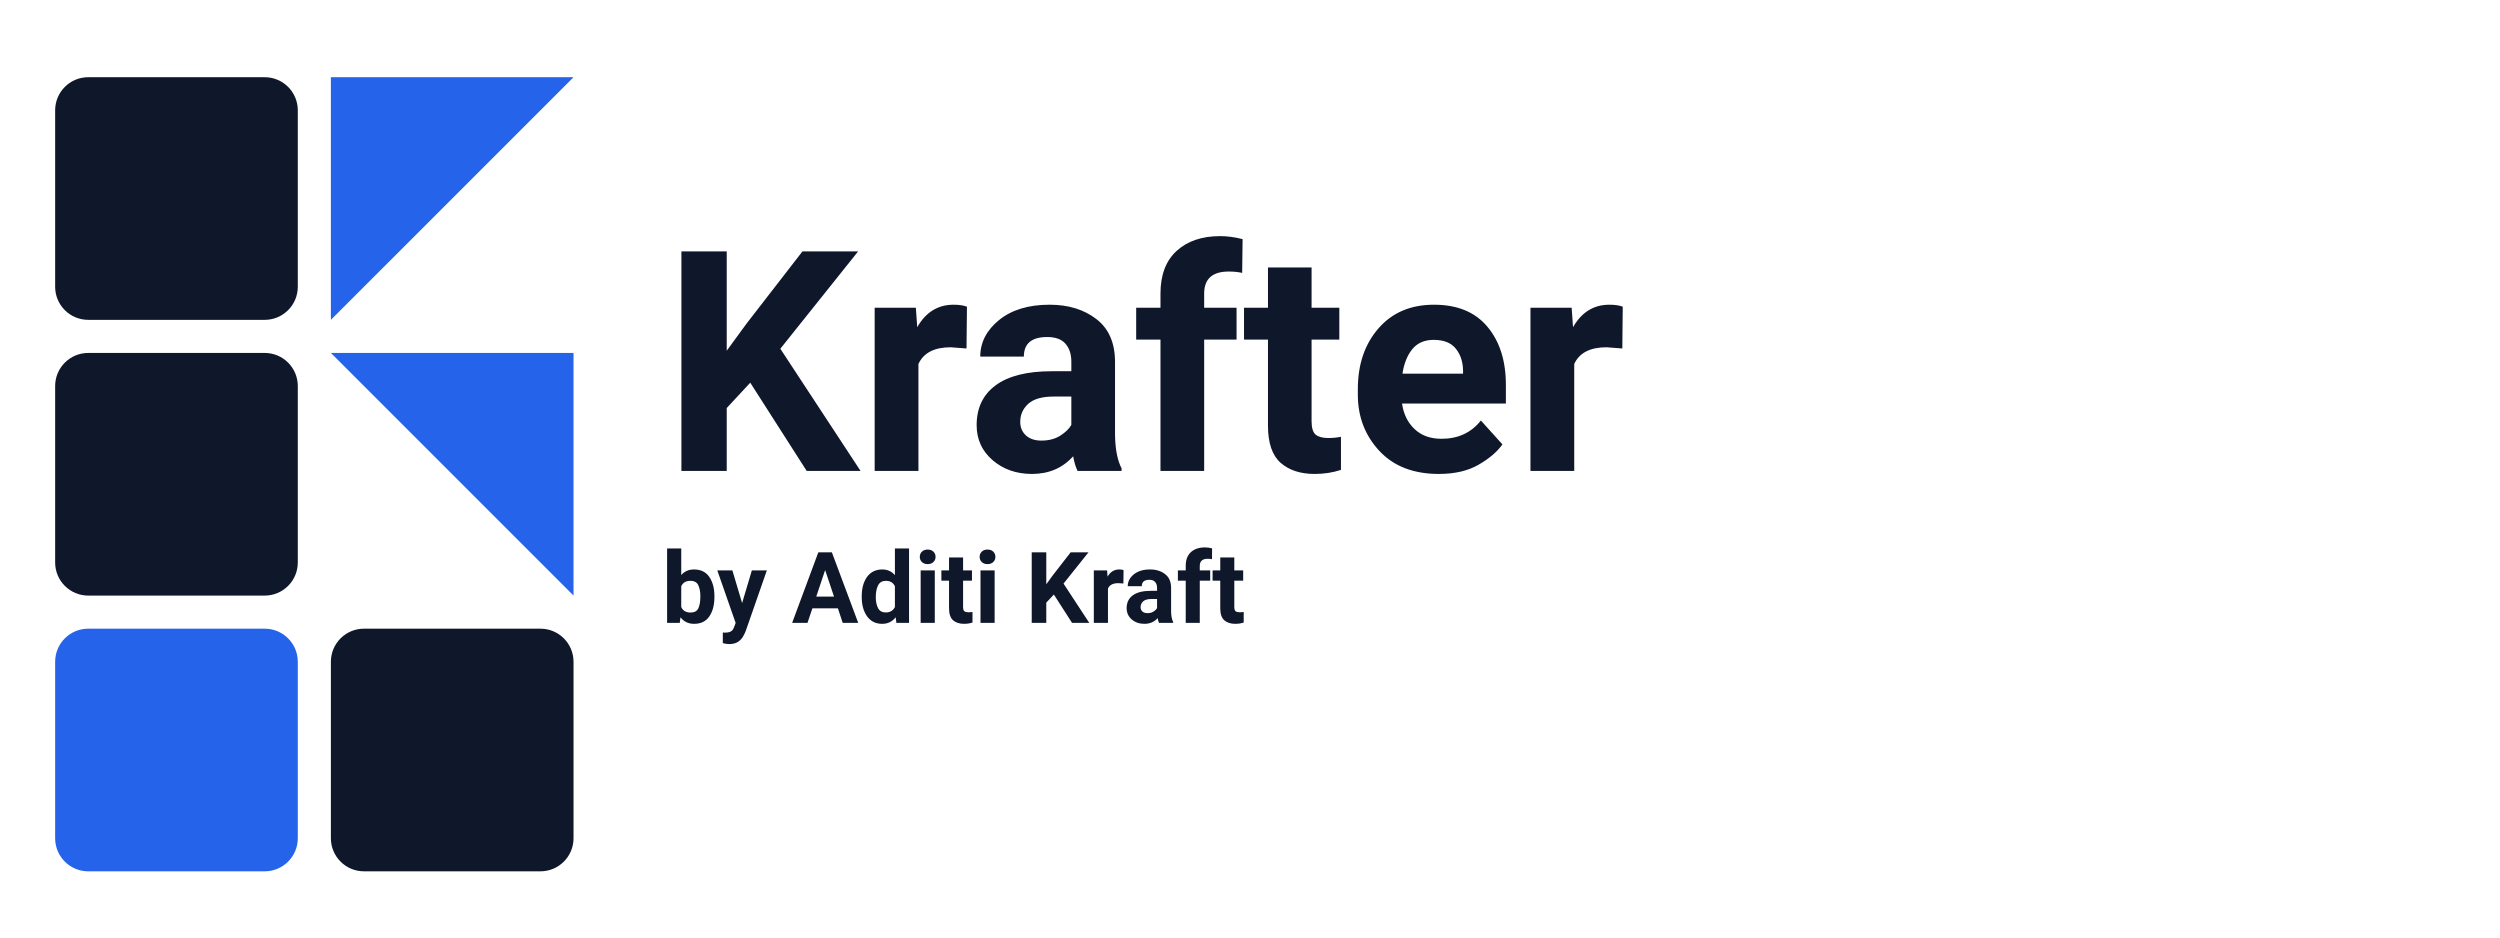
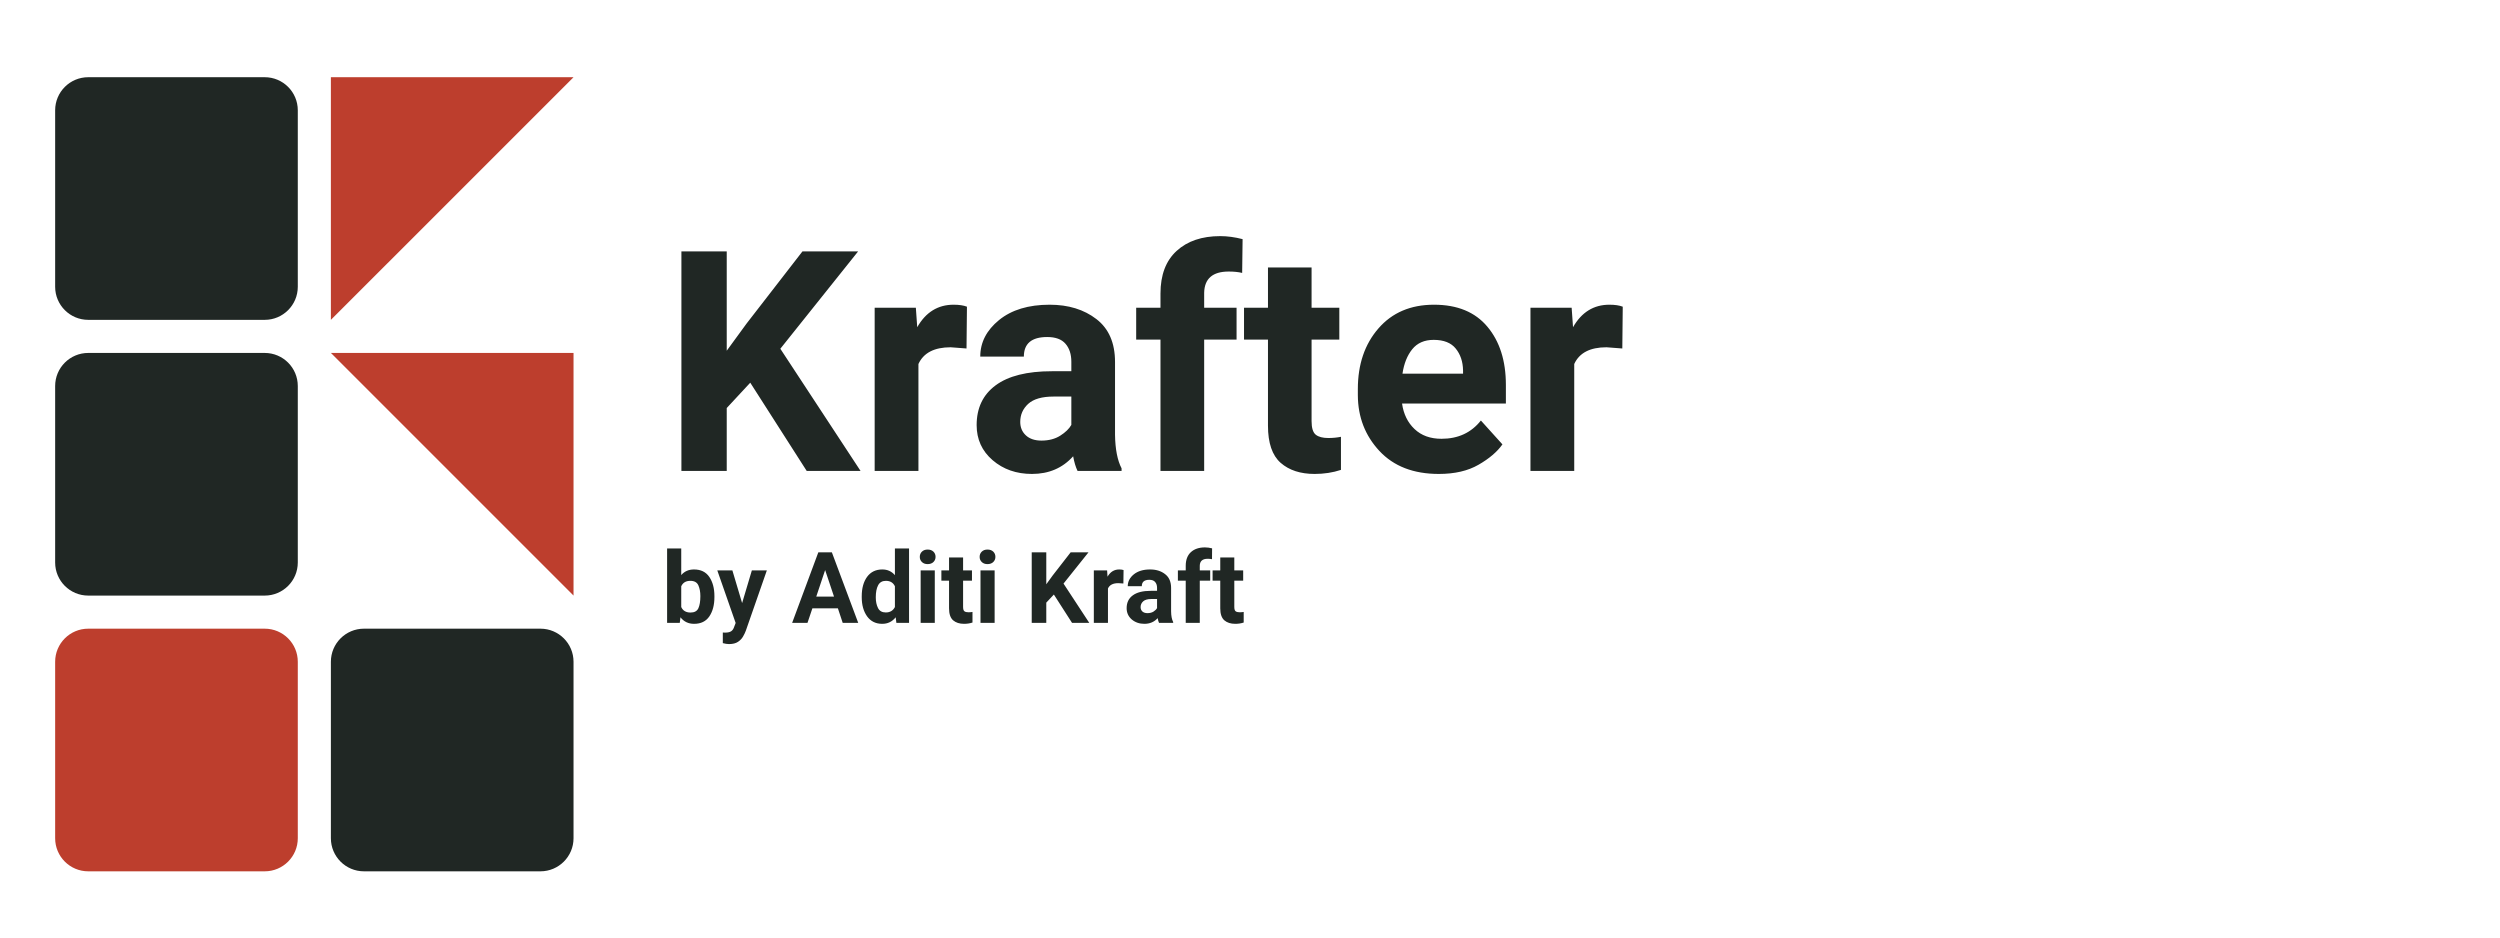
<svg xmlns="http://www.w3.org/2000/svg" viewBox="0 0 320 170" width="320" height="120" preserveAspectRatio="xMinYMid meet">
  <defs>
    <style>
-             .k-nav { fill: #0F172A; }
-             .k-grn { fill: #2563EB; }
-             .brand { font-family: 'Segoe UI', Roboto, Arial, sans-serif; font-weight: 700; fill: #0F172A; }
-             .tag { font-family: 'Segoe UI', Roboto, Arial, sans-serif; font-weight: 600; fill: #0F172A; }
+             .k-nav { fill: #202724; }
+             .k-grn { fill: #BD3E2D; }
+             .brand { font-family: 'Segoe UI', Roboto, Arial, sans-serif; font-weight: 700; fill: #202724; }
+             .tag { font-family: 'Segoe UI', Roboto, Arial, sans-serif; font-weight: 600; fill: #202724; }
        </style>
  </defs>
  <g id="icon" transform="translate(0,6)">
    <rect x="10" y="8" width="44" height="44" rx="6" class="k-nav" />
    <polygon points="60,8 104,8 60,52" class="k-grn" />
    <rect x="10" y="58" width="44" height="44" rx="6" class="k-nav" />
    <polygon points="60,58 104,58 104,102" class="k-grn" />
    <rect x="10" y="108" width="44" height="44" rx="6" class="k-grn" />
    <rect x="60" y="108" width="44" height="44" rx="6" class="k-nav" />
  </g>
  <text x="120" y="90" text-anchor="start" dominant-baseline="middle">
    <tspan class="brand" x="120" dy="-20" font-size="56">Krafter</tspan>
    <tspan class="tag" x="120" dy="38" font-size="18">by Aditi Kraft</tspan>
  </text>
</svg>
